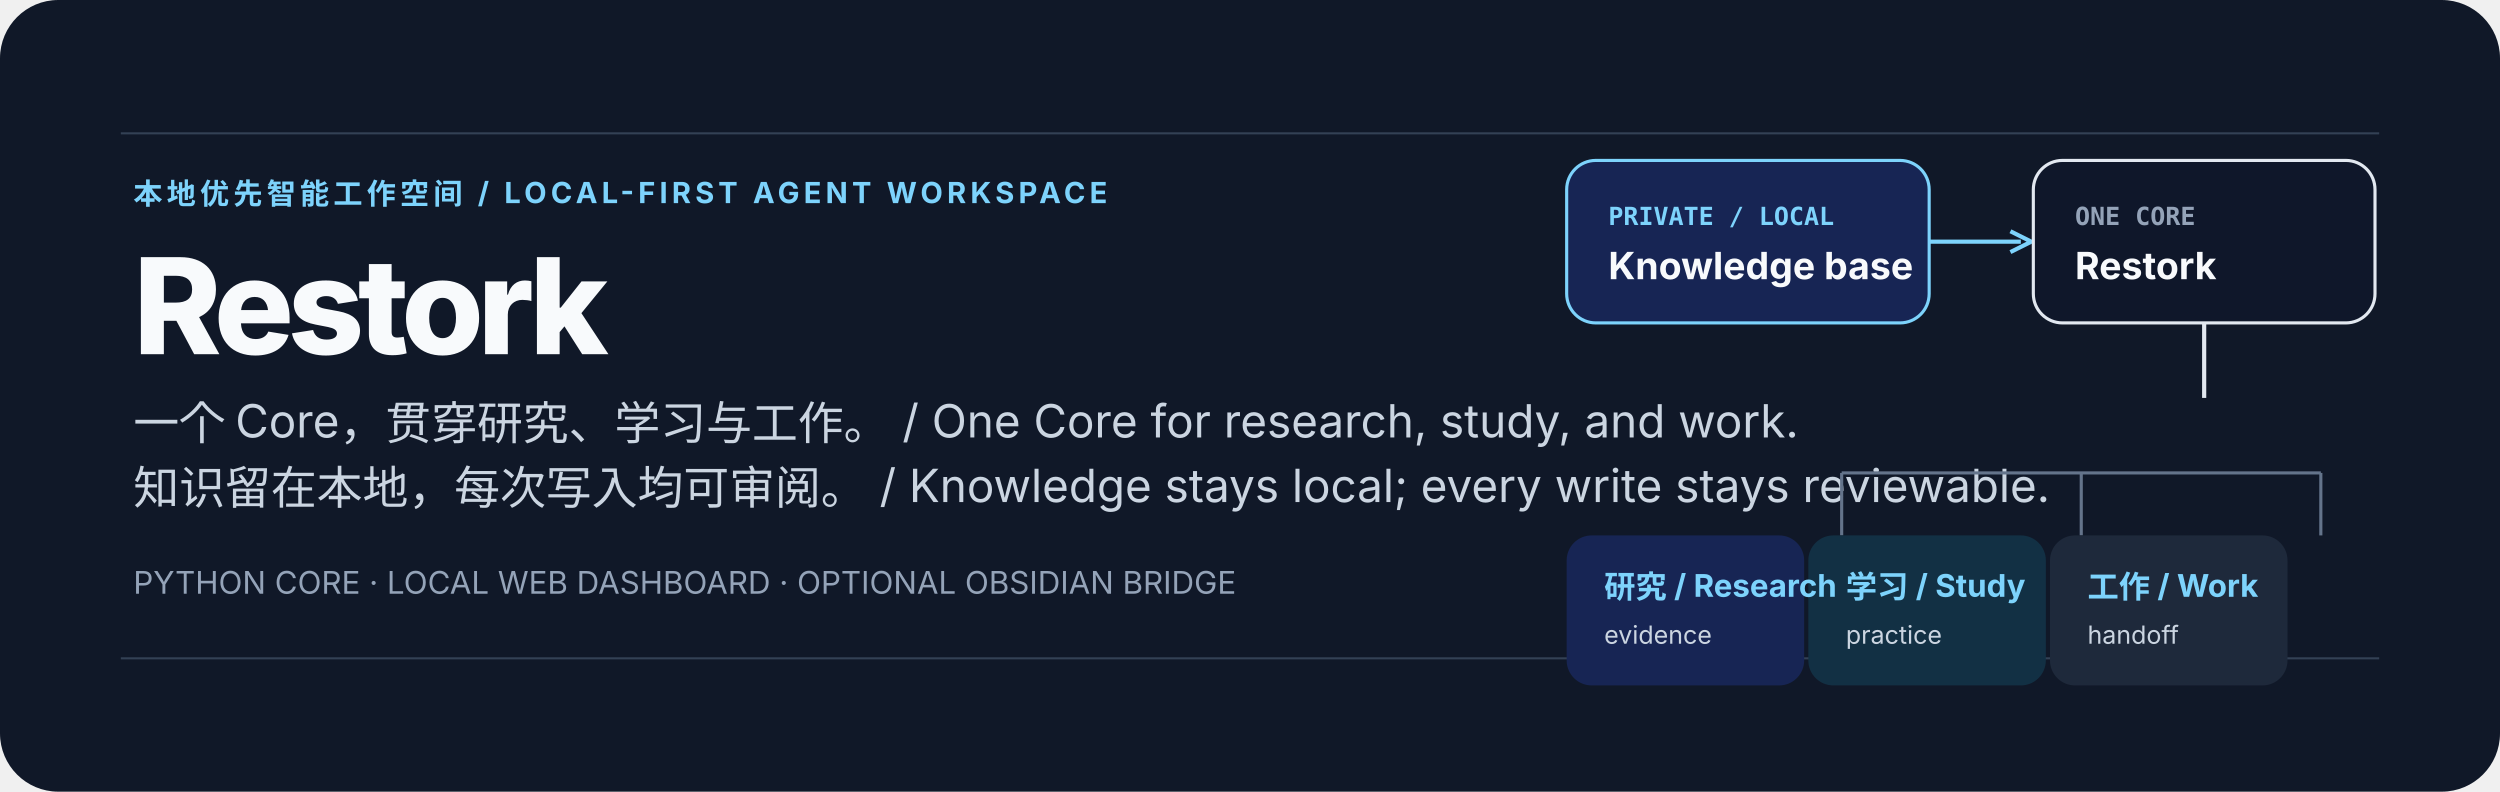
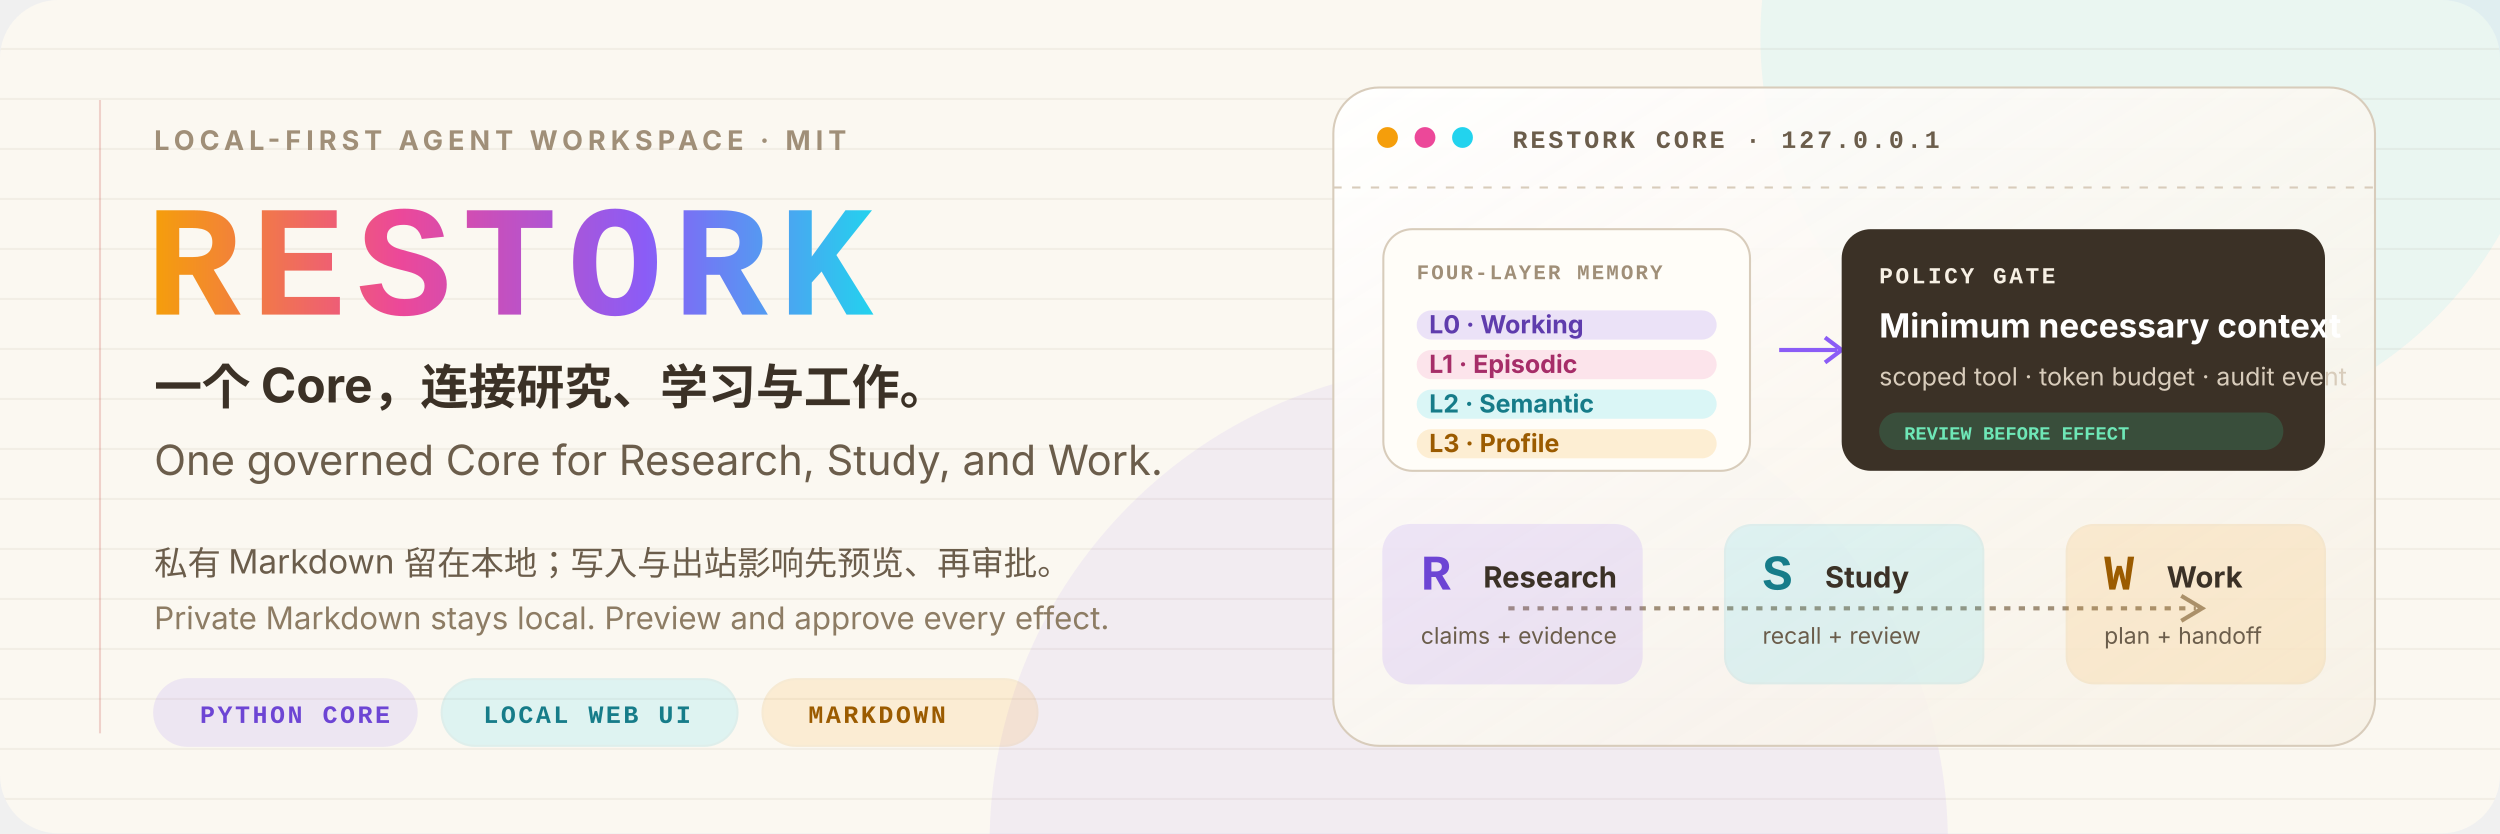
- <svg xmlns="http://www.w3.org/2000/svg" width="1200" height="380" viewBox="0 0 1200 380" role="img" aria-labelledby="title desc">
-   <rect width="1200" height="380" rx="28" fill="#101828" />
-   <path d="M58 64H1142M58 316H1142" stroke="#334155" stroke-width="1" />
-   <g font-family="-apple-system, BlinkMacSystemFont, Segoe UI, PingFang SC, sans-serif">
-     <text x="64" y="98" fill="#7dd3fc" font-size="14" font-weight="700" letter-spacing="2">本地优先智能工作空间 / LOCAL-FIRST AGENT WORKSPACE</text>
-     <text x="64" y="170" fill="#f8fafc" font-size="64" font-weight="760" letter-spacing="-3">Restork</text>
-     <text x="64" y="211" fill="#cbd5e1" font-size="22">一个 Core，贯穿研究、学习与工作。 / One Core for research, study, and work.</text>
-     <text x="64" y="242" fill="#cbd5e1" font-size="22">知识留在本地，每次写入均可审阅。 / Knowledge stays local; every write stays reviewable.</text>
-     <text x="64" y="285" fill="#94a3b8" font-size="15">PYTHON CORE  ·  LOCAL WEB DASHBOARD  ·  OPTIONAL OBSIDIAN BRIDGE</text>
+ <svg xmlns="http://www.w3.org/2000/svg" width="1200" height="400" viewBox="0 0 1200 400" role="img" aria-labelledby="title desc">
+   <defs>
+     <linearGradient id="wordmark" x1="0" y1="0" x2="1" y2="0">
+       <stop offset="0" stop-color="#F59E0B" />
+       <stop offset="0.34" stop-color="#EC4899" />
+       <stop offset="0.68" stop-color="#8B5CF6" />
+       <stop offset="1" stop-color="#22D3EE" />
+     </linearGradient>
+     <linearGradient id="glass" x1="0" y1="0" x2="1" y2="1">
+       <stop stop-color="#FFFFFF" stop-opacity="0.94" />
+       <stop offset="1" stop-color="#F7F0E4" stop-opacity="0.82" />
+     </linearGradient>
+     <pattern id="rules" width="24" height="24" patternUnits="userSpaceOnUse">
+       <path d="M0 23.5H24" stroke="#A08F78" stroke-opacity="0.10" />
+     </pattern>
+   </defs>
+   <rect width="1200" height="400" rx="28" fill="#FBF8F1" />
+   <rect width="1200" height="400" rx="28" fill="url(#rules)" />
+   <circle cx="1035" cy="18" r="190" fill="#22D3EE" opacity="0.08" />
+   <circle cx="705" cy="405" r="230" fill="#8B5CF6" opacity="0.08" />
+   <path d="M48 48V352" stroke="#C0392F" stroke-opacity="0.20" />
+   <g font-family="-apple-system, BlinkMacSystemFont, Segoe UI, PingFang SC, Microsoft YaHei, sans-serif">
+     <text x="74" y="72" fill="#A08F78" font-size="13" font-weight="700" letter-spacing="2.4">LOCAL-FIRST AGENT WORKSPACE  ·  MIT</text>
+     <text x="70" y="151" fill="url(#wordmark)" font-family="American Typewriter, Courier New, monospace" font-size="76" font-weight="800" letter-spacing="5">RESTORK</text>
+     <text x="74" y="194" fill="#3B3126" font-size="23" font-weight="650">一个 Core，连接研究、学习与工作。</text>
+     <text x="74" y="228" fill="#6B5D4B" font-size="20">One governed Core for Research, Study, and Work.</text>
+     <text x="74" y="276" fill="#6B5D4B" font-size="16">私有 Markdown 留在本地；写入与出站影响先预览、再审批。</text>
+     <text x="74" y="302" fill="#8D7C64" font-size="15">Private Markdown stays local. Preview and approve every effect.</text>
+     <g font-family="American Typewriter, Courier New, monospace" font-size="12" font-weight="700" letter-spacing="1.2">
+       <rect x="74" y="326" width="126" height="32" rx="16" fill="#8B5CF6" opacity="0.12" stroke="#8B5CF6" />
+       <text x="96" y="347" fill="#6D45D4">PYTHON CORE</text>
+       <rect x="212" y="326" width="142" height="32" rx="16" fill="#22D3EE" opacity="0.14" stroke="#22AFC6" />
+       <text x="232" y="347" fill="#167C89">LOCAL WEB UI</text>
+       <rect x="366" y="326" width="132" height="32" rx="16" fill="#F59E0B" opacity="0.13" stroke="#D68806" />
+       <text x="388" y="347" fill="#9B5B00">MARKDOWN</text>
+     </g>
  </g>
-   <g transform="translate(752 77)">
-     <rect width="174" height="78" rx="14" fill="#172554" stroke="#7dd3fc" stroke-width="1.5" />
-     <text x="20" y="31" fill="#7dd3fc" font-family="ui-monospace, SFMono-Regular, Menlo, monospace" font-size="12" font-weight="700">PRIVATE / LOCAL</text>
-     <text x="20" y="57" fill="#f8fafc" font-family="-apple-system, BlinkMacSystemFont, Segoe UI, PingFang SC, sans-serif" font-size="18" font-weight="650">Knowledge base</text>
-     <path d="M174 39H218" stroke="#7dd3fc" stroke-width="2" />
-     <path d="M213 34L223 39L213 44" fill="none" stroke="#7dd3fc" stroke-width="2" />
-     <rect x="224" width="164" height="78" rx="14" fill="#0f172a" stroke="#e2e8f0" stroke-width="1.5" />
-     <text x="244" y="31" fill="#94a3b8" font-family="ui-monospace, SFMono-Regular, Menlo, monospace" font-size="12" font-weight="700">ONE CORE</text>
-     <text x="244" y="57" fill="#f8fafc" font-family="-apple-system, BlinkMacSystemFont, Segoe UI, PingFang SC, sans-serif" font-size="18" font-weight="650">Restork</text>
-     <path d="M306 78V114" stroke="#e2e8f0" stroke-width="2" />
-     <path d="M132 150H362" stroke="#64748b" stroke-width="1.5" />
-     <path d="M132 150V180M247 150V180M362 150V180" stroke="#64748b" stroke-width="1.5" />
-     <g transform="translate(0 180)">
-       <rect width="114" height="72" rx="12" fill="#172554" />
-       <rect x="116" width="114" height="72" rx="12" fill="#123044" />
-       <rect x="232" width="114" height="72" rx="12" fill="#1e293b" />
-       <text x="18" y="30" fill="#7dd3fc" font-family="-apple-system, BlinkMacSystemFont, Segoe UI, PingFang SC, sans-serif" font-size="15" font-weight="700">研究 / Research</text>
-       <text x="18" y="52" fill="#cbd5e1" font-family="-apple-system, BlinkMacSystemFont, Segoe UI, PingFang SC, sans-serif" font-size="12">evidence</text>
-       <text x="134" y="30" fill="#7dd3fc" font-family="-apple-system, BlinkMacSystemFont, Segoe UI, PingFang SC, sans-serif" font-size="15" font-weight="700">学习 / Study</text>
-       <text x="134" y="52" fill="#cbd5e1" font-family="-apple-system, BlinkMacSystemFont, Segoe UI, PingFang SC, sans-serif" font-size="12">practice</text>
-       <text x="250" y="30" fill="#7dd3fc" font-family="-apple-system, BlinkMacSystemFont, Segoe UI, PingFang SC, sans-serif" font-size="15" font-weight="700">工作 / Work</text>
-       <text x="250" y="52" fill="#cbd5e1" font-family="-apple-system, BlinkMacSystemFont, Segoe UI, PingFang SC, sans-serif" font-size="12">handoff</text>
+   <g transform="translate(640 42)">
+     <rect width="500" height="316" rx="22" fill="url(#glass)" stroke="#D8CCBB" />
+     <path d="M0 48H500" stroke="#D8CCBB" stroke-dasharray="4 5" />
+     <circle cx="26" cy="24" r="5" fill="#F59E0B" />
+     <circle cx="44" cy="24" r="5" fill="#EC4899" />
+     <circle cx="62" cy="24" r="5" fill="#22D3EE" />
+     <text x="86" y="29" fill="#6B5D4B" font-family="American Typewriter, Courier New, monospace" font-size="12" font-weight="700" letter-spacing="1.4">RESTORK CORE · 127.0.0.1</text>
+     <g transform="translate(24 68)" font-family="-apple-system, BlinkMacSystemFont, Segoe UI, PingFang SC, sans-serif">
+       <rect width="176" height="116" rx="14" fill="#FFFDF8" stroke="#D8CCBB" />
+       <text x="16" y="24" fill="#A08F78" font-family="American Typewriter, Courier New, monospace" font-size="10" font-weight="700" letter-spacing="1">FOUR-LAYER MEMORY</text>
+       <g font-size="12" font-weight="650">
+         <rect x="16" y="39" width="144" height="14" rx="7" fill="#8B5CF6" opacity="0.17" />
+         <text x="22" y="50" fill="#5F3CAD">L0 · Working</text>
+         <rect x="16" y="58" width="144" height="14" rx="7" fill="#EC4899" opacity="0.14" />
+         <text x="22" y="69" fill="#A62D68">L1 · Episodic</text>
+         <rect x="16" y="77" width="144" height="14" rx="7" fill="#22D3EE" opacity="0.17" />
+         <text x="22" y="88" fill="#167C89">L2 · Semantic</text>
+         <rect x="16" y="96" width="144" height="14" rx="7" fill="#F59E0B" opacity="0.16" />
+         <text x="22" y="107" fill="#9B5B00">L3 · Profile</text>
+       </g>
+       <path d="M190 58H218" stroke="#8B5CF6" stroke-width="2" />
+       <path d="M212 52L220 58L212 64" fill="none" stroke="#8B5CF6" stroke-width="2" />
+       <rect x="220" width="232" height="116" rx="14" fill="#3B3126" />
+       <text x="238" y="26" fill="#F7F0E4" font-family="American Typewriter, Courier New, monospace" font-size="11" font-weight="700" letter-spacing="1.2">POLICY GATE</text>
+       <text x="238" y="52" fill="#FFFFFF" font-size="16" font-weight="700">Minimum necessary context</text>
+       <text x="238" y="75" fill="#D8CCBB" font-size="12">scoped tool · token budget · audit event</text>
+       <rect x="238" y="88" width="194" height="18" rx="9" fill="#34D399" opacity="0.18" />
+       <text x="250" y="101" fill="#6EE7B7" font-family="American Typewriter, Courier New, monospace" font-size="9" font-weight="700">REVIEW BEFORE EFFECT</text>
+     </g>
+     <g transform="translate(24 206)" font-family="-apple-system, BlinkMacSystemFont, Segoe UI, PingFang SC, sans-serif">
+       <path d="M60 44H390" stroke="#A08F78" stroke-width="2" stroke-dasharray="3 4" />
+       <path d="M383 38L393 44L383 50" fill="none" stroke="#A08F78" stroke-width="2" />
+       <g transform="translate(0 4)">
+         <rect width="124" height="76" rx="13" fill="#8B5CF6" opacity="0.13" stroke="#8B5CF6" />
+         <text x="18" y="31" fill="#6D45D4" font-family="American Typewriter, Courier New, monospace" font-size="24" font-weight="800">R</text>
+         <text x="48" y="30" fill="#3B3126" font-size="14" font-weight="700">Research</text>
+         <text x="18" y="57" fill="#6B5D4B" font-size="11">claims + evidence</text>
+       </g>
+       <g transform="translate(164 4)">
+         <rect width="124" height="76" rx="13" fill="#22D3EE" opacity="0.13" stroke="#22AFC6" />
+         <text x="18" y="31" fill="#167C89" font-family="American Typewriter, Courier New, monospace" font-size="24" font-weight="800">S</text>
+         <text x="48" y="30" fill="#3B3126" font-size="14" font-weight="700">Study</text>
+         <text x="18" y="57" fill="#6B5D4B" font-size="11">recall + review</text>
+       </g>
+       <g transform="translate(328 4)">
+         <rect width="124" height="76" rx="13" fill="#F59E0B" opacity="0.13" stroke="#D68806" />
+         <text x="18" y="31" fill="#9B5B00" font-family="American Typewriter, Courier New, monospace" font-size="24" font-weight="800">W</text>
+         <text x="48" y="30" fill="#3B3126" font-size="14" font-weight="700">Work</text>
+         <text x="18" y="57" fill="#6B5D4B" font-size="11">plan + handoff</text>
+       </g>
    </g>
  </g>
</svg>
